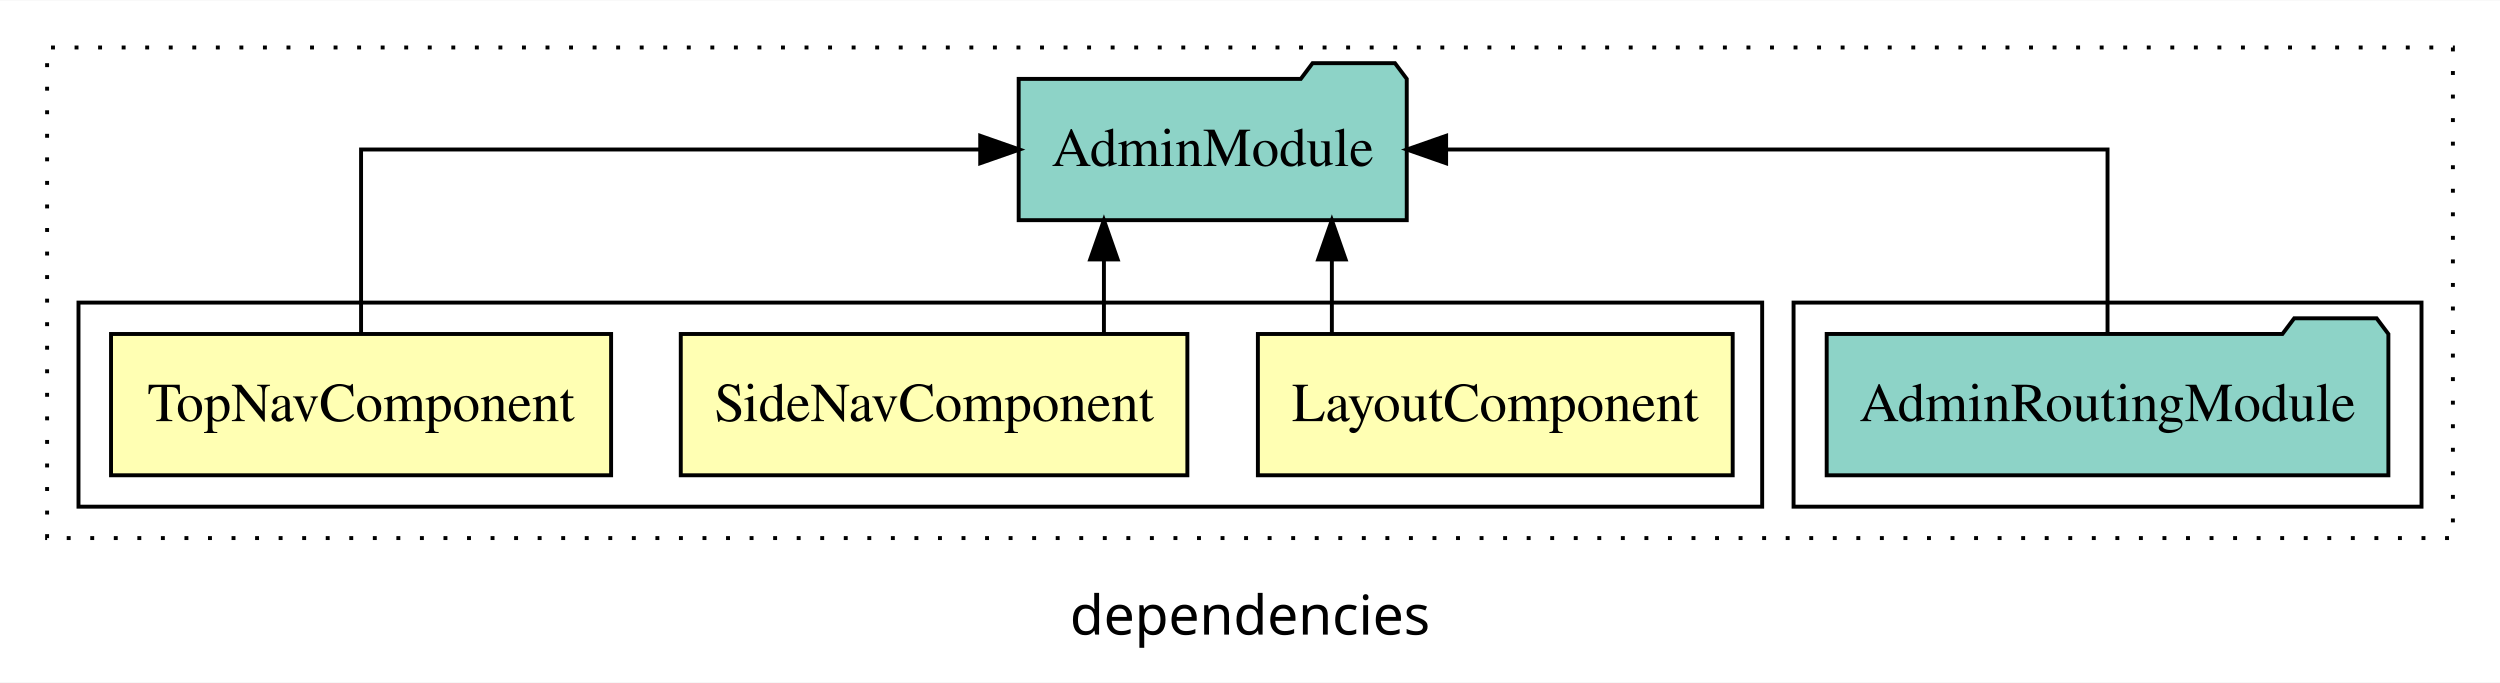
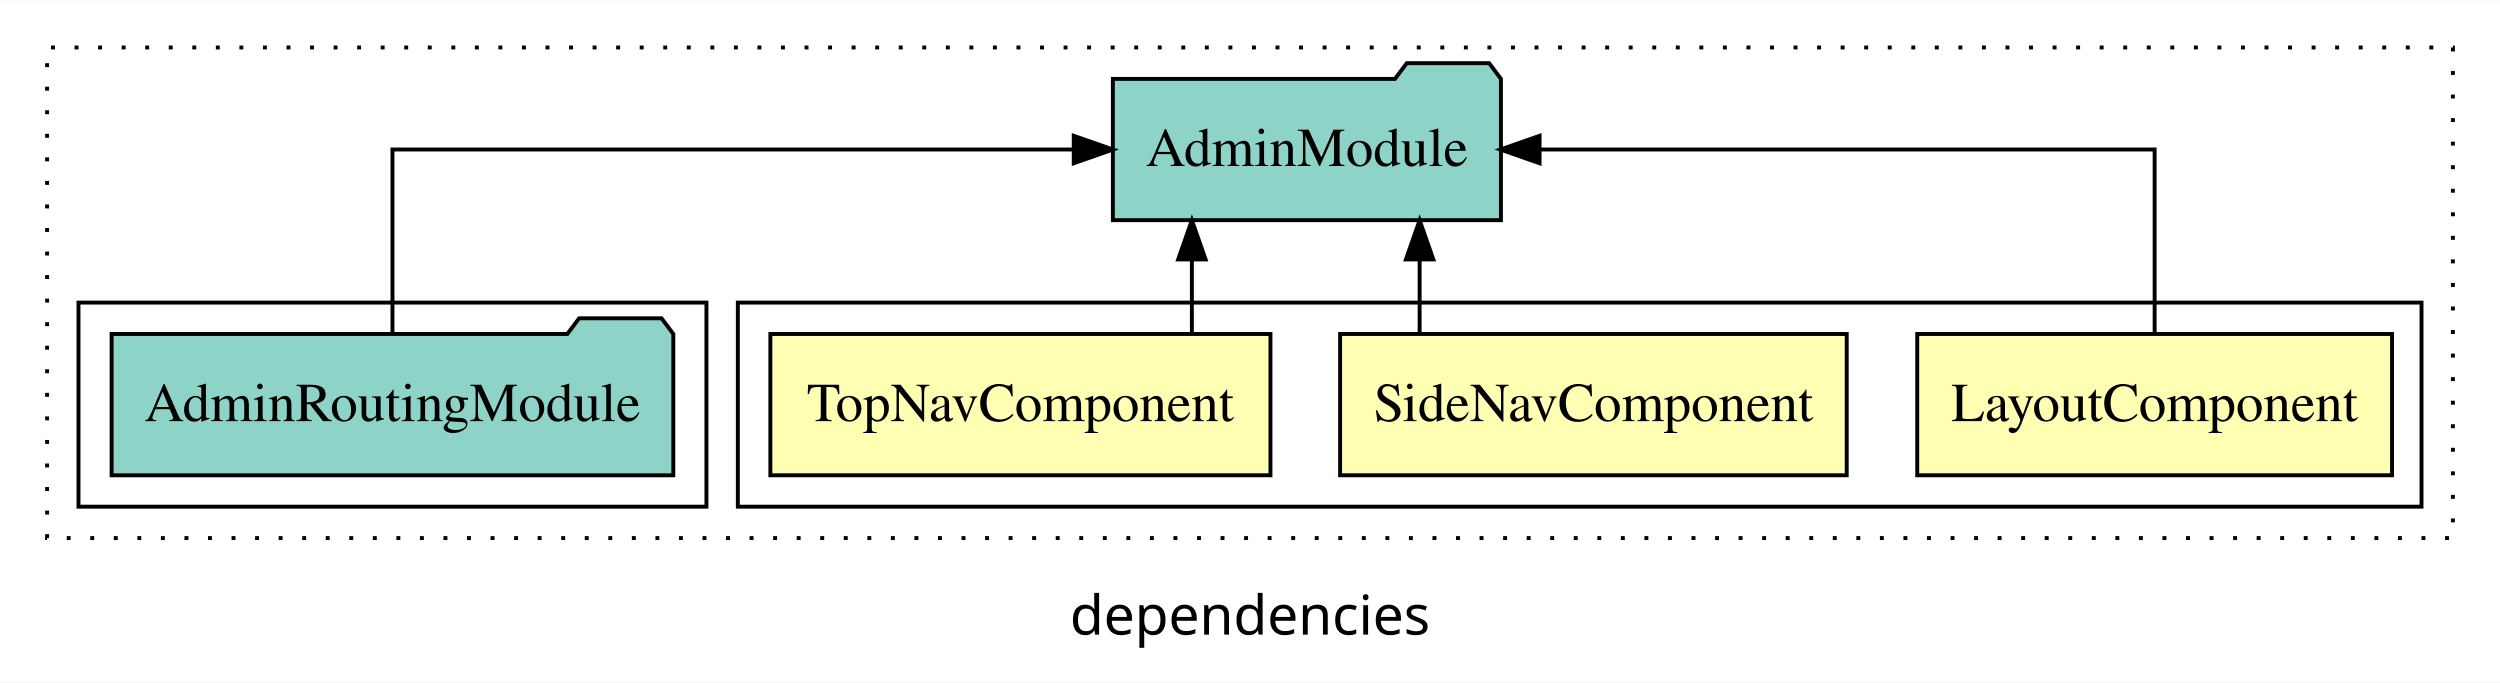
<svg xmlns="http://www.w3.org/2000/svg" width="637pt" height="174pt" viewBox="0.00 0.00 637.00 173.80">
  <g id="graph0" class="graph" transform="scale(1 1) rotate(0) translate(4 169.8)">
    <polygon fill="white" stroke="transparent" points="-4,4 -4,-169.8 633,-169.8 633,4 -4,4" />
    <text text-anchor="middle" x="314.5" y="-8.2" font-family="sans-serif" font-size="14.00">dependencies</text>
    <g id="clust1" class="cluster">
      <polygon fill="none" stroke="black" stroke-dasharray="1,5" points="8,-32.8 8,-157.8 621,-157.8 621,-32.8 8,-32.8" />
    </g>
+     <g id="clust2" class="cluster">
+       <polygon fill="none" stroke="black" points="184,-40.8 184,-92.8 613,-92.8 613,-40.8 184,-40.8" />
+     </g>
    <g id="clust6" class="cluster">
-       <polygon fill="none" stroke="black" points="453,-40.8 453,-92.8 613,-92.8 613,-40.8 453,-40.8" />
-     </g>
-     <g id="clust2" class="cluster">
-       <polygon fill="none" stroke="black" points="16,-40.8 16,-92.8 445,-92.8 445,-40.8 16,-40.8" />
+       <polygon fill="none" stroke="black" points="16,-40.8 16,-92.8 176,-92.8 176,-40.8 16,-40.8" />
    </g>
    <g id="node1" class="node">
-       <polygon fill="#ffffb3" stroke="black" points="437.49,-84.8 316.51,-84.8 316.51,-48.8 437.49,-48.8 437.49,-84.8" />
-       <text text-anchor="middle" x="377" y="-62.6" font-family="Times,serif" font-size="14.00">LayoutComponent</text>
+       <polygon fill="#ffffb3" stroke="black" points="605.49,-84.8 484.51,-84.8 484.51,-48.8 605.49,-48.8 605.49,-84.8" />
+       <text text-anchor="middle" x="545" y="-62.6" font-family="Times,serif" font-size="14.00">LayoutComponent</text>
    </g>
    <g id="node4" class="node">
-       <polygon fill="#8dd3c7" stroke="black" points="354.44,-149.8 351.44,-153.8 330.44,-153.8 327.44,-149.8 255.56,-149.8 255.56,-113.8 354.44,-113.8 354.44,-149.8" />
-       <text text-anchor="middle" x="305" y="-127.6" font-family="Times,serif" font-size="14.00">AdminModule</text>
+       <polygon fill="#8dd3c7" stroke="black" points="378.44,-149.8 375.44,-153.8 354.44,-153.8 351.44,-149.8 279.56,-149.8 279.56,-113.8 378.44,-113.8 378.44,-149.8" />
+       <text text-anchor="middle" x="329" y="-127.6" font-family="Times,serif" font-size="14.00">AdminModule</text>
    </g>
    <g id="edge1" class="edge">
-       <path fill="none" stroke="black" d="M335.36,-84.91C335.36,-84.91 335.36,-103.79 335.36,-103.79" />
-       <polygon fill="black" stroke="black" points="331.86,-103.79 335.36,-113.79 338.86,-103.79 331.86,-103.79" />
+       <path fill="none" stroke="black" d="M545,-84.91C545,-104.14 545,-131.8 545,-131.8 545,-131.8 388.28,-131.8 388.28,-131.8" />
+       <polygon fill="black" stroke="black" points="388.28,-128.3 378.28,-131.8 388.28,-135.3 388.28,-128.3" />
    </g>
    <g id="node2" class="node">
-       <polygon fill="#ffffb3" stroke="black" points="298.54,-84.8 169.46,-84.8 169.46,-48.8 298.54,-48.8 298.54,-84.8" />
-       <text text-anchor="middle" x="234" y="-62.6" font-family="Times,serif" font-size="14.00">SideNavComponent</text>
+       <polygon fill="#ffffb3" stroke="black" points="466.54,-84.8 337.46,-84.8 337.46,-48.8 466.54,-48.8 466.54,-84.8" />
+       <text text-anchor="middle" x="402" y="-62.6" font-family="Times,serif" font-size="14.00">SideNavComponent</text>
    </g>
    <g id="edge2" class="edge">
-       <path fill="none" stroke="black" d="M277.28,-84.91C277.28,-84.91 277.28,-103.79 277.28,-103.79" />
-       <polygon fill="black" stroke="black" points="273.78,-103.79 277.28,-113.79 280.78,-103.79 273.78,-103.79" />
+       <path fill="none" stroke="black" d="M357.72,-84.91C357.72,-84.91 357.72,-103.79 357.72,-103.79" />
+       <polygon fill="black" stroke="black" points="354.22,-103.79 357.72,-113.79 361.22,-103.79 354.22,-103.79" />
    </g>
    <g id="node3" class="node">
-       <polygon fill="#ffffb3" stroke="black" points="151.71,-84.8 24.29,-84.8 24.29,-48.8 151.71,-48.8 151.71,-84.8" />
-       <text text-anchor="middle" x="88" y="-62.6" font-family="Times,serif" font-size="14.00">TopNavComponent</text>
+       <polygon fill="#ffffb3" stroke="black" points="319.71,-84.8 192.29,-84.8 192.29,-48.8 319.71,-48.8 319.71,-84.8" />
+       <text text-anchor="middle" x="256" y="-62.6" font-family="Times,serif" font-size="14.00">TopNavComponent</text>
    </g>
    <g id="edge3" class="edge">
-       <path fill="none" stroke="black" d="M88,-84.91C88,-104.14 88,-131.8 88,-131.8 88,-131.8 245.76,-131.8 245.76,-131.8" />
-       <polygon fill="black" stroke="black" points="245.76,-135.3 255.76,-131.8 245.76,-128.3 245.76,-135.3" />
+       <path fill="none" stroke="black" d="M299.69,-84.91C299.69,-84.91 299.69,-103.79 299.69,-103.79" />
+       <polygon fill="black" stroke="black" points="296.19,-103.79 299.69,-113.79 303.19,-103.79 296.19,-103.79" />
    </g>
    <g id="node5" class="node">
-       <polygon fill="#8dd3c7" stroke="black" points="604.56,-84.8 601.56,-88.8 580.56,-88.8 577.56,-84.8 461.44,-84.8 461.44,-48.8 604.56,-48.8 604.56,-84.8" />
-       <text text-anchor="middle" x="533" y="-62.6" font-family="Times,serif" font-size="14.00">AdminRoutingModule</text>
+       <polygon fill="#8dd3c7" stroke="black" points="167.56,-84.8 164.56,-88.8 143.56,-88.8 140.56,-84.8 24.44,-84.8 24.44,-48.8 167.56,-48.8 167.56,-84.8" />
+       <text text-anchor="middle" x="96" y="-62.6" font-family="Times,serif" font-size="14.00">AdminRoutingModule</text>
    </g>
    <g id="edge4" class="edge">
-       <path fill="none" stroke="black" d="M533,-84.91C533,-104.14 533,-131.8 533,-131.8 533,-131.8 364.47,-131.8 364.47,-131.8" />
-       <polygon fill="black" stroke="black" points="364.47,-128.3 354.47,-131.8 364.47,-135.3 364.47,-128.3" />
+       <path fill="none" stroke="black" d="M96,-84.91C96,-104.14 96,-131.8 96,-131.8 96,-131.8 269.59,-131.8 269.59,-131.8" />
+       <polygon fill="black" stroke="black" points="269.59,-135.3 279.59,-131.8 269.59,-128.3 269.59,-135.3" />
    </g>
  </g>
</svg>
